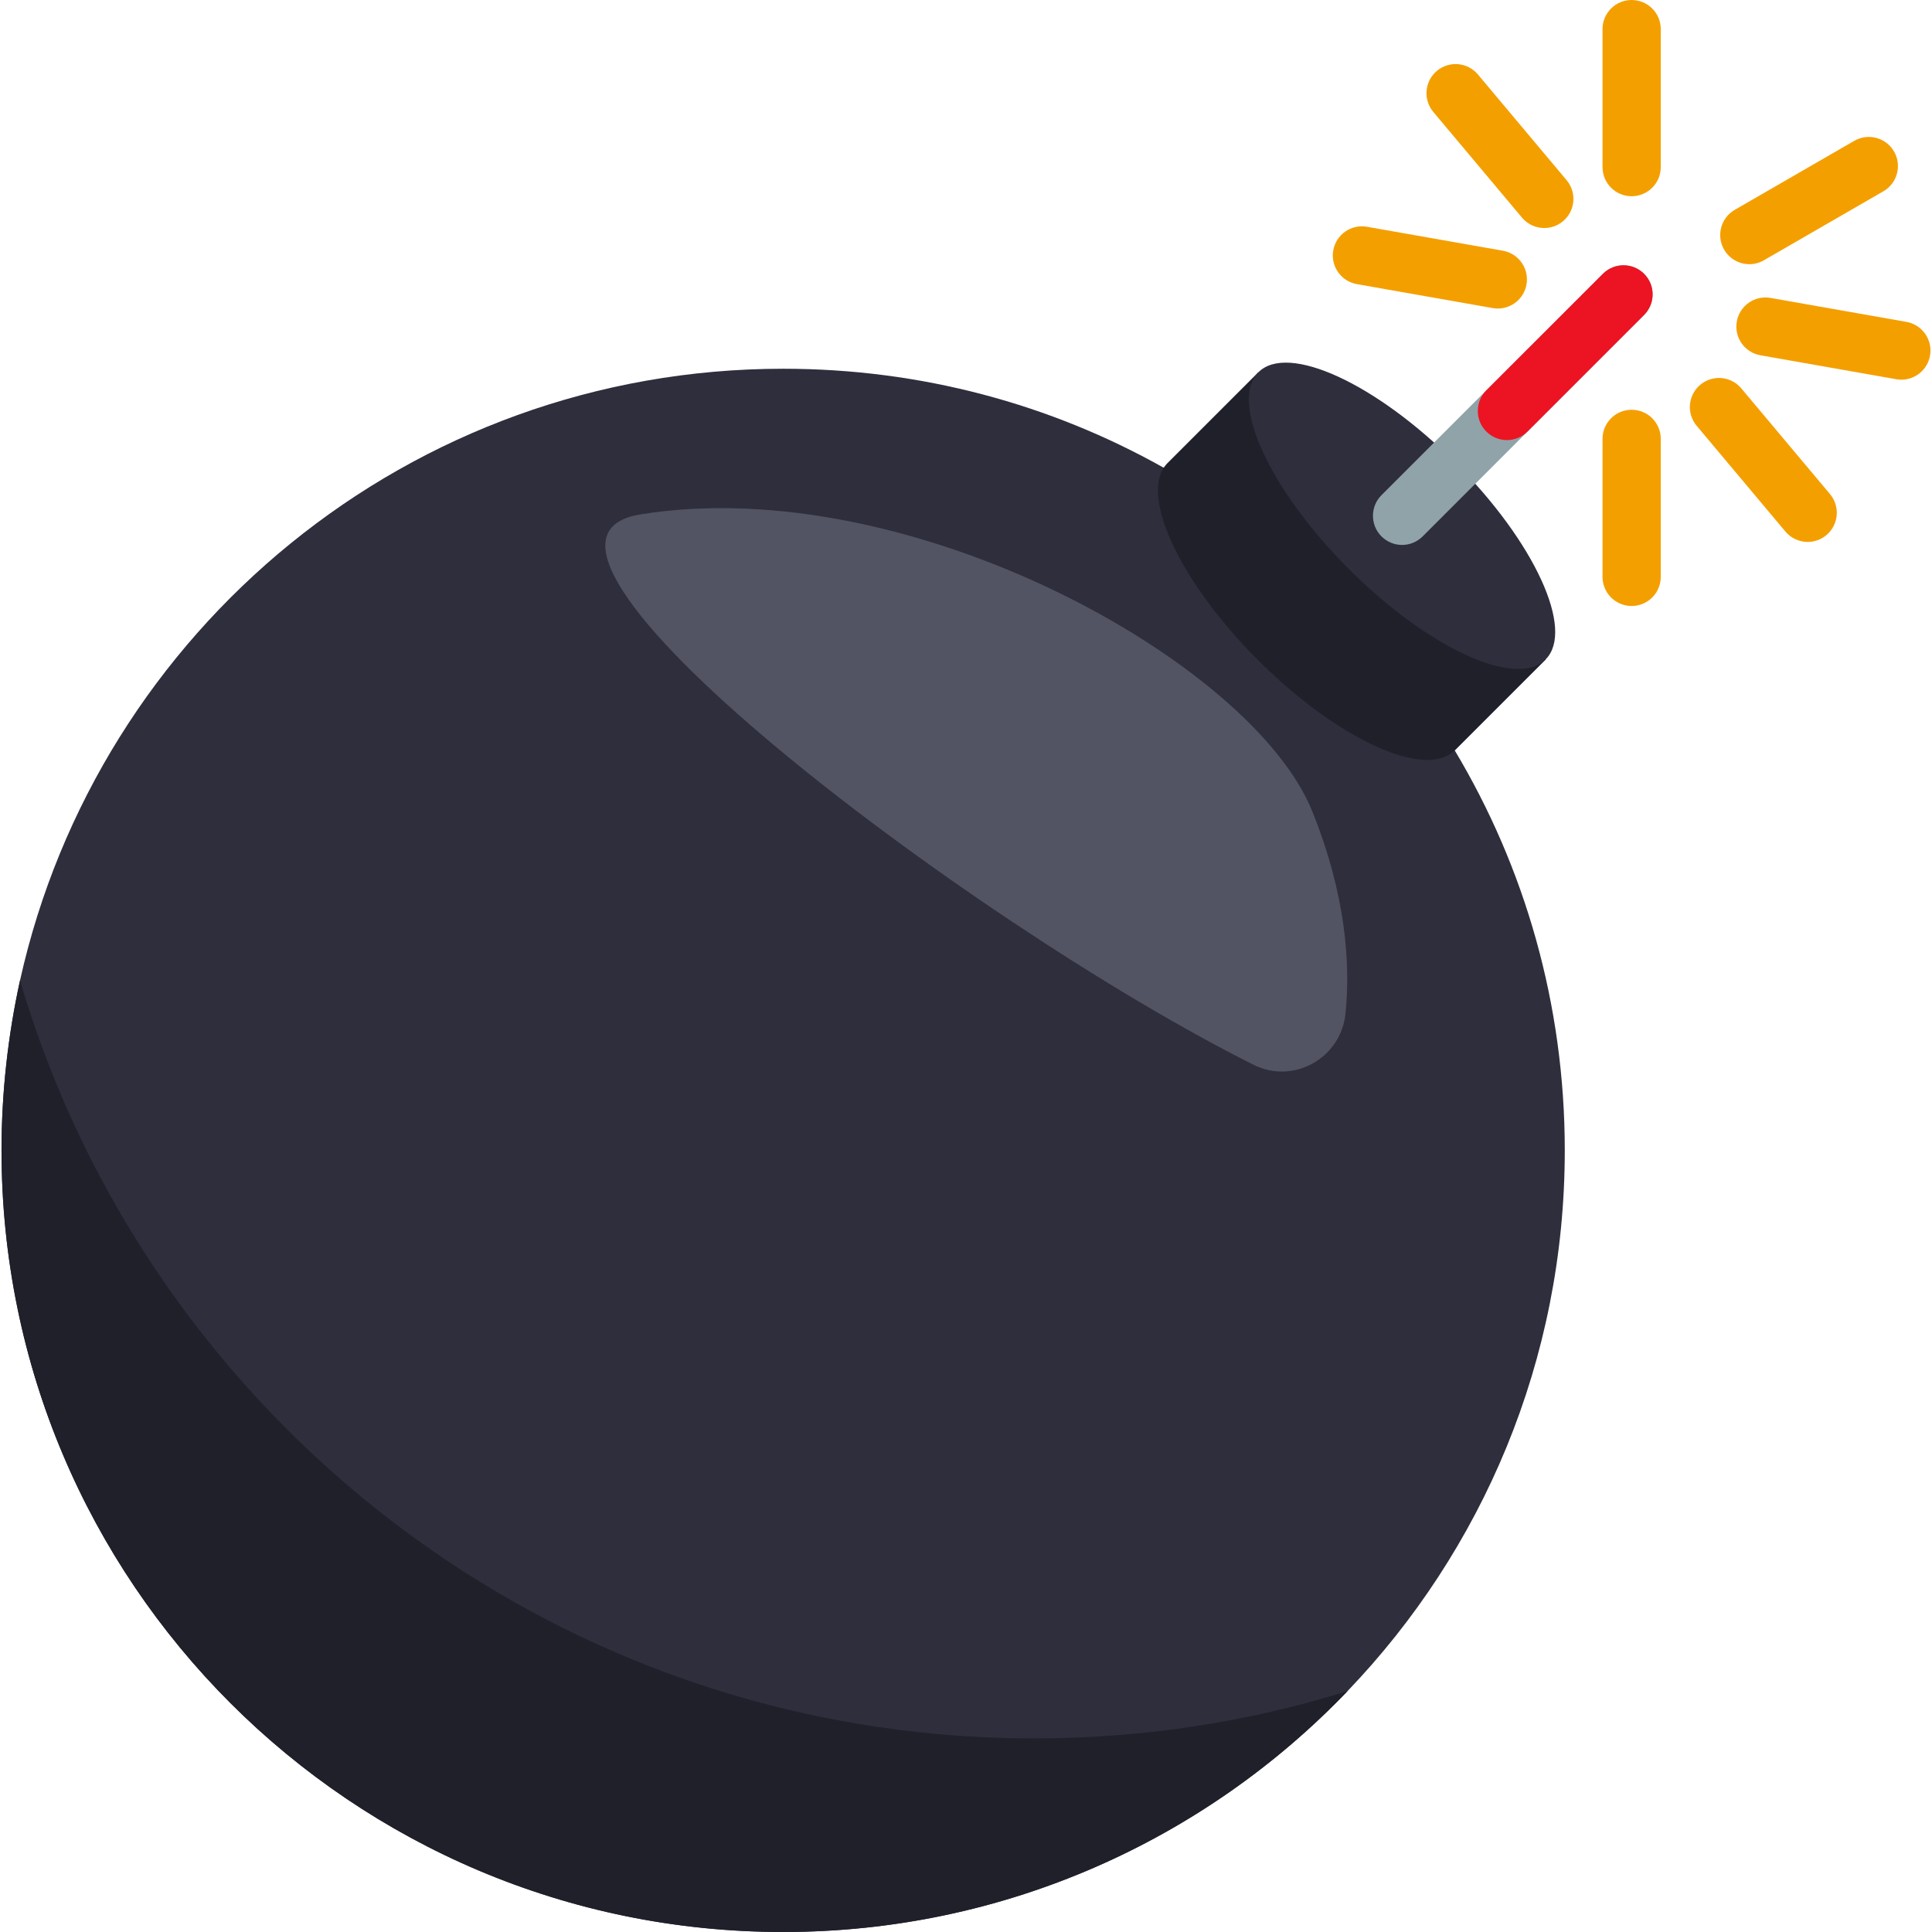
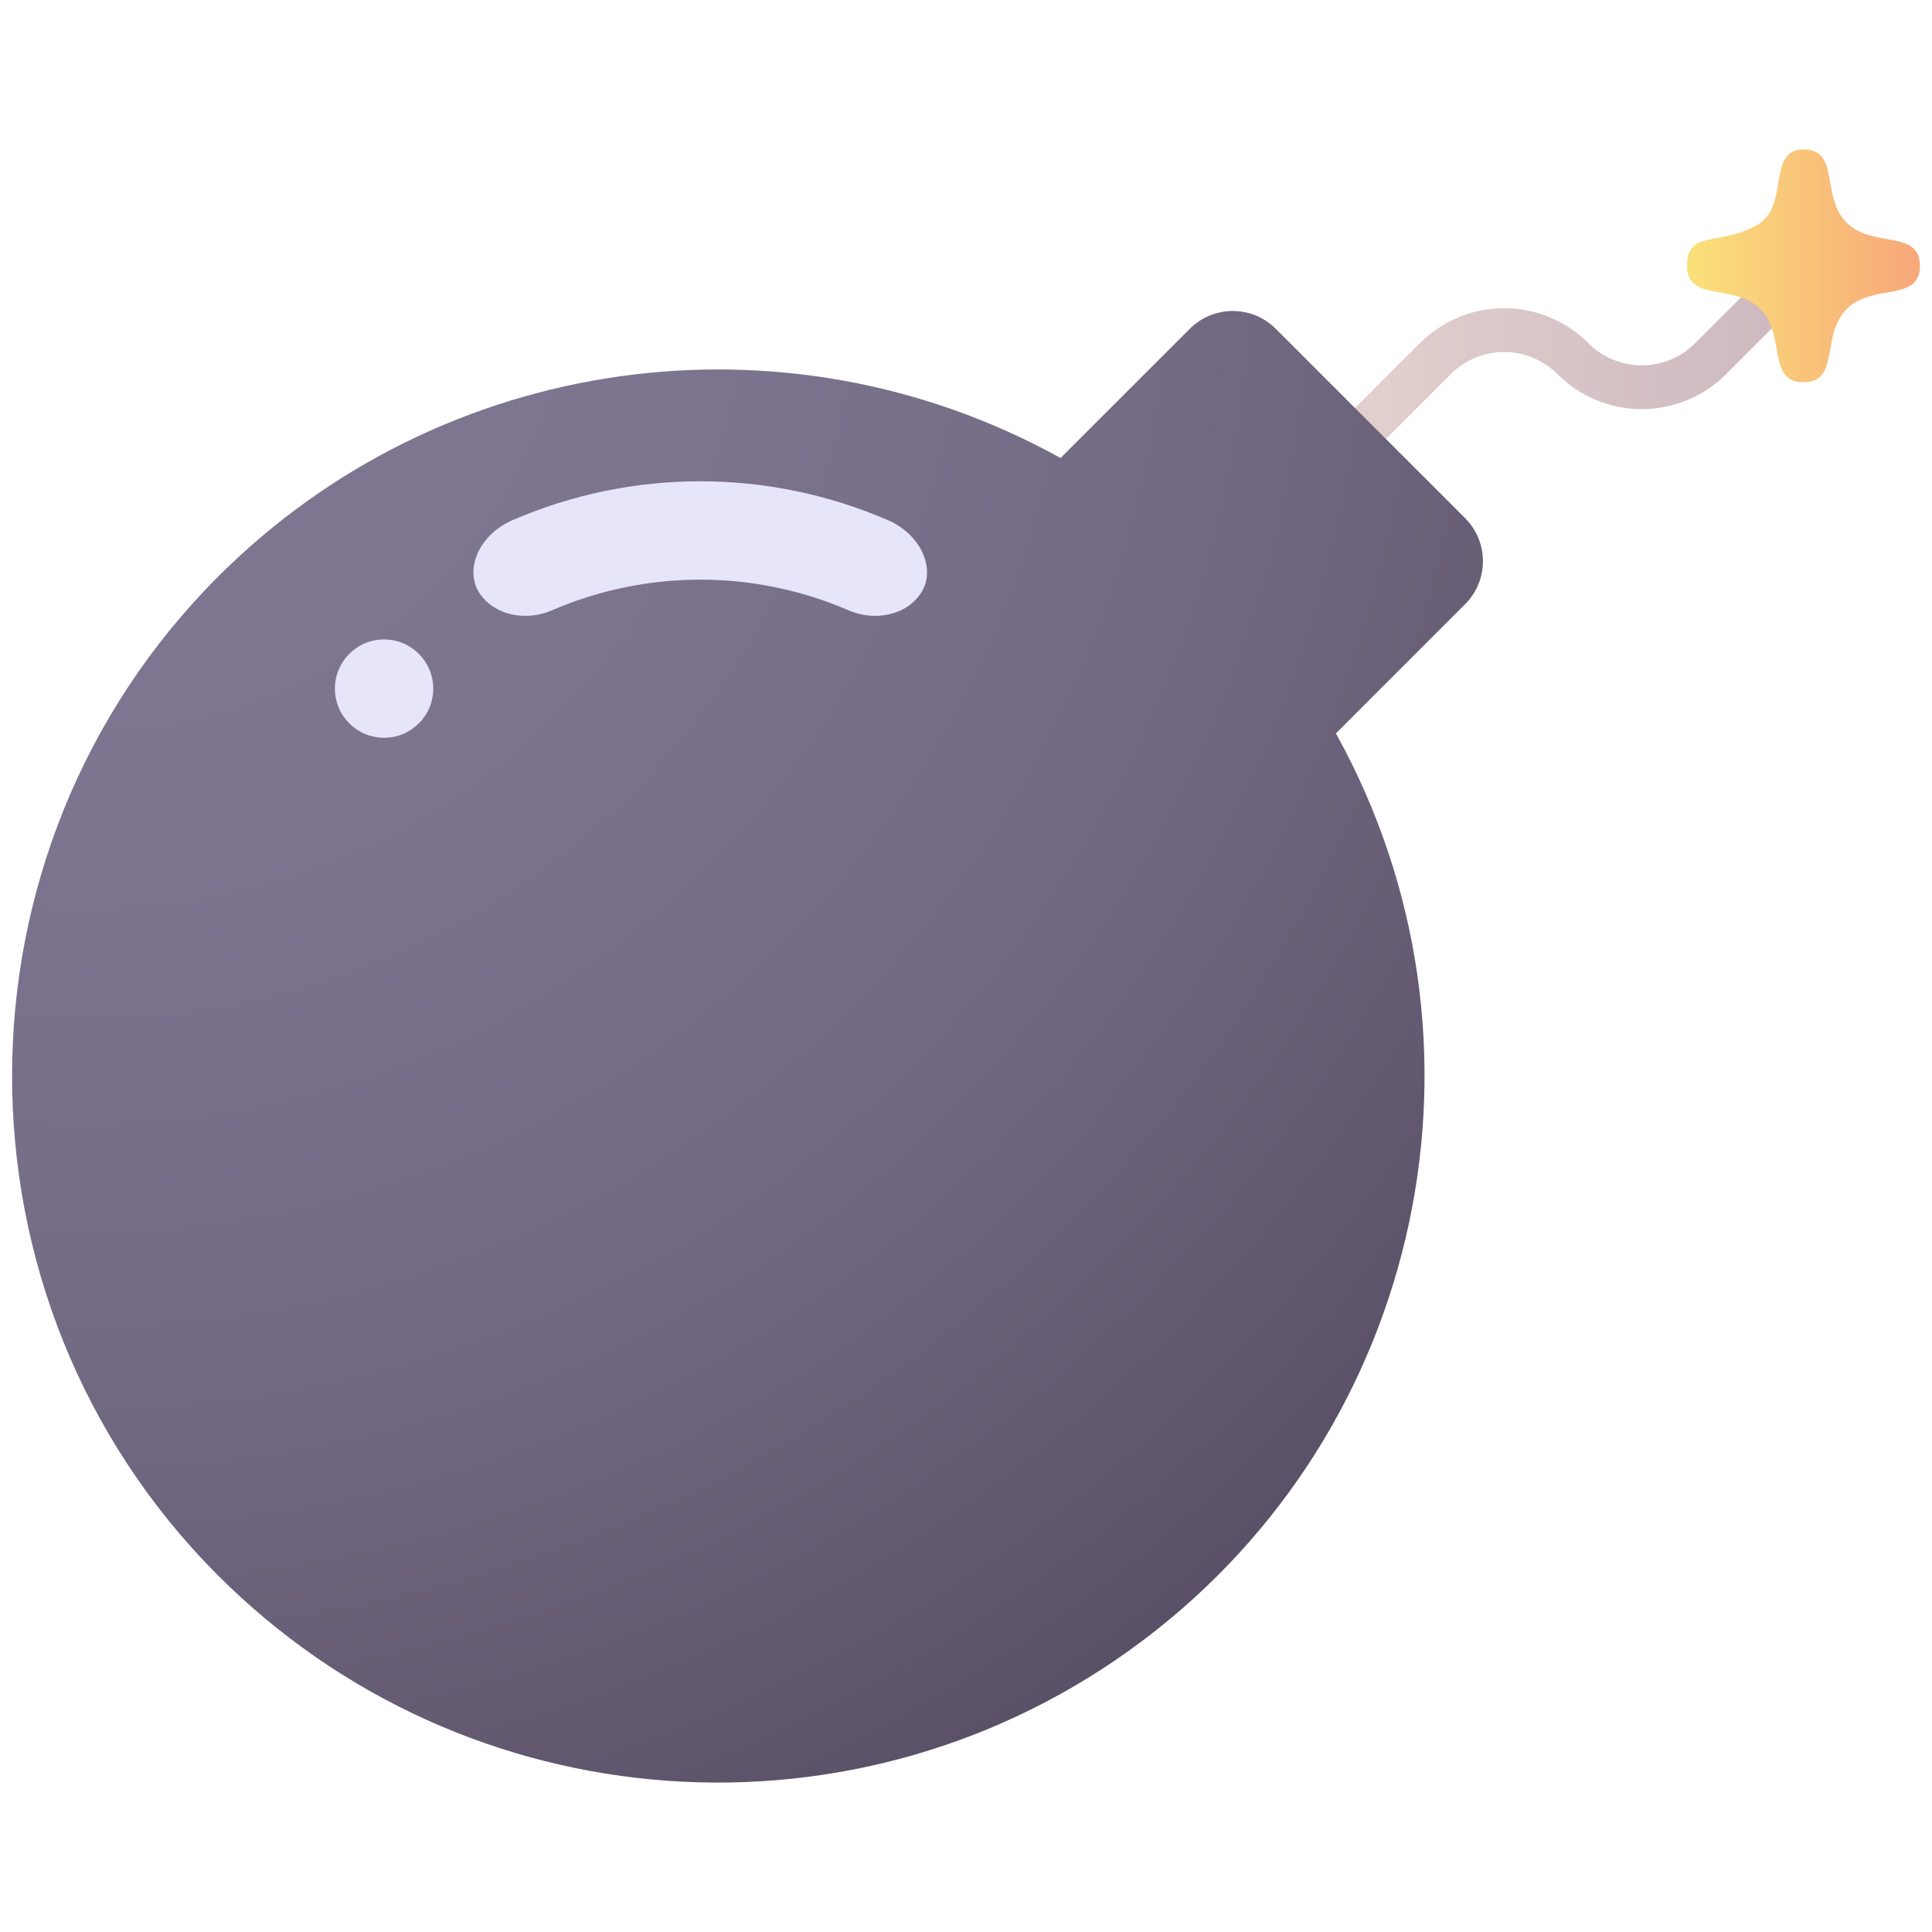
- <svg xmlns="http://www.w3.org/2000/svg" version="1.1" width="512" height="512" x="0" y="0" viewBox="0 0 512.001 512.001" style="enable-background:new 0 0 512 512" xml:space="preserve">
-   <g>
-     <path style="" d="M414.683,304.86c0,55.667-21.885,106.067-57.574,143.3C319.423,487.482,266.298,512,207.543,512  C93.121,512,0.403,419.282,0.403,304.86c0-15.437,1.726-30.512,4.904-45.042C25.921,167.101,108.56,97.721,207.543,97.721  c36.598,0,70.924,9.444,100.709,26.154c0.091,0,0.181,0,0.272,0.091l77.007,74.919C404.058,229.851,414.683,266.085,414.683,304.86z  " fill="#2f2e3c" data-original="#2f2e3c" />
-     <g>
-       <path style="" d="M357.109,448.161c-37.686,39.322-90.811,63.84-149.566,63.84   c-114.422,0-207.14-92.718-207.14-207.14c0-15.437,1.726-30.512,4.904-45.042C39.452,375.966,146.79,460.693,274.017,460.693   C302.895,460.693,330.865,456.333,357.109,448.161z" fill="#20202b" data-original="#20202b" />
-       <path style="" d="M409.665,174.751l-24.134,24.134l-0.025-0.025c-7.787,7.787-31.136-2.939-52.153-23.957   c-21.017-21.017-31.743-44.368-23.957-52.153l-1.144,1.125l25.223-25.223" fill="#20202b" data-original="#20202b" />
+ <svg xmlns="http://www.w3.org/2000/svg" version="1.1" width="512" height="512" x="0" y="0" viewBox="0 0 512 512" style="enable-background:new 0 0 512 512" xml:space="preserve" class="">
+   <g transform="matrix(1.16,0,0,1.16,-40.95989,-40.95931)">
+     <linearGradient id="linear-gradient" gradientUnits="userSpaceOnUse" x1="338.929" x2="448.148" y1="118.376" y2="118.376">
+       <stop offset="0" stop-color="#e3d2cf" />
+       <stop offset="1" stop-color="#ccb7be" />
+     </linearGradient>
+     <radialGradient id="radial-gradient" cx="54.478" cy="90.593" gradientUnits="userSpaceOnUse" r="402.546">
+       <stop offset="0" stop-color="#807792" />
+       <stop offset=".335" stop-color="#7d748f" />
+       <stop offset=".606" stop-color="#746b85" />
+       <stop offset=".855" stop-color="#655c74" />
+       <stop offset="1" stop-color="#594f66" />
+     </radialGradient>
+     <linearGradient id="linear-gradient-2" gradientUnits="userSpaceOnUse" x1="420.72" x2="473.93" y1="96.04" y2="96.04">
+       <stop offset="0" stop-color="#fbe17a" />
+       <stop offset="1" stop-color="#f7a779" />
+     </linearGradient>
+     <g id="Bomb">
+       <path d="m346 141.53-7.071-7.07 20.746-20.745a27.213 27.213 0 0 1 38.523.002 17.226 17.226 0 0 0 24.383.001l18.496-18.495 7.071 7.07-18.492 18.492a27.22 27.22 0 0 1 -38.535-.004 17.22 17.22 0 0 0 -24.373.002z" fill="url(#linear-gradient)" data-original="url(#linear-gradient)" />
+       <path d="m370.03 153.69-21.63-21.63-21.63-21.63a13.888 13.888 0 0 0 -19.65 0l-29.52 29.52a161.477 161.477 0 0 0 -192.34 26.97c-62.8 62.71-62.94 165.27-.31 228.14a161.436 161.436 0 0 0 255.56-192.2l29.52-29.52a13.906 13.906 0 0 0 0-19.65z" fill="url(#radial-gradient)" data-original="url(#radial-gradient)" />
+       <path d="m457.19 86.18c-5.94-5.94-1.47-16.74-9.86-16.74-8.4 0-3.18 13-10.46 17.19-8.75 5.06-16.15 1.01-16.15 9.41s10.81 3.92 16.75 9.86c5.93 5.94 1.46 16.74 9.86 16.74 8.39 0 3.92-10.8 9.86-16.74s16.74-1.46 16.74-9.86-10.8-3.92-16.74-9.86z" fill="url(#linear-gradient-2)" data-original="url(#linear-gradient-2)" />
+       <g fill="#e6e5fa">
+         <path d="m238.17 154.15a107.936 107.936 0 0 0 -85.78 0c-7.78 3.37-10.96 11.4-7.58 16.58 3.38 5.22 10.62 6.57 16.52 4.04a85.438 85.438 0 0 1 67.9 0c5.817 2.502 13.097 1.245 16.52-4.04 3.39-5.18.2-13.21-7.58-16.58z" fill="#e6e5fa" data-original="#e6e5fa" class="" />
+         <path d="m123.05 181.39a11.235 11.235 0 1 0 11.24 11.23 11.235 11.235 0 0 0 -11.24-11.23z" fill="#e6e5fa" data-original="#e6e5fa" class="" />
+       </g>
    </g>
-     <ellipse transform="matrix(0.7071 -0.7071 0.7071 0.7071 12.1727 302.7671)" style="" cx="371.559" cy="136.69" rx="19.937" ry="53.814" fill="#2f2e3c" data-original="#2f2e3c" />
-     <path style="" d="M435.703,83.469l-58.682,58.682c-1.503,1.503-3.479,2.264-5.454,2.264  c-1.976,0-3.952-0.762-5.465-2.264c-3.005-3.015-3.005-7.904,0-10.919l27.746-27.746c0.01-0.01,0.031-0.031,0.041-0.041  l30.895-30.885c3.015-3.015,7.904-3.015,10.919,0C438.719,75.575,438.719,80.454,435.703,83.469z" fill="#8fa3a9" data-original="#8fa3a9" />
-     <path style="" d="M435.703,83.469l-30.895,30.895c-1.503,1.503-3.479,2.264-5.454,2.264  c-1.976,0-3.952-0.762-5.465-2.264c-2.995-3.005-3.005-7.863-0.041-10.878c0.01-0.01,0.031-0.031,0.041-0.041l30.895-30.885  c3.015-3.015,7.904-3.015,10.919,0C438.719,75.575,438.719,80.454,435.703,83.469z" fill="#ec1422" data-original="#ec1422" />
-     <path style="" d="M169.917,136.286c-46.091,7.202,86.471,107.891,162.29,145.894  c10.578,5.302,23.156-1.769,24.356-13.541c1.322-12.969,0.228-31.238-8.808-53.65C331.826,175.485,241.052,124.934,169.917,136.286z  " fill="#525464" data-original="#525464" />
-     <g>
-       <path style="" d="M432.404,52.003c-4.264,0-7.719-3.455-7.719-7.719V7.719c0-4.264,3.455-7.719,7.719-7.719   s7.719,3.455,7.719,7.719v36.566C440.122,48.548,436.666,52.003,432.404,52.003z" fill="#f49f00" data-original="#f49f00" />
-       <path style="" d="M432.404,160.595c-4.264,0-7.719-3.455-7.719-7.719V116.31c0-4.264,3.455-7.719,7.719-7.719   s7.719,3.455,7.719,7.719v36.567C440.122,157.14,436.666,160.595,432.404,160.595z" fill="#f49f00" data-original="#f49f00" />
-       <path style="" d="M409.259,60.43c-2.203,0-4.39-0.938-5.917-2.757L379.838,29.66   c-2.741-3.267-2.315-8.134,0.951-10.874c3.267-2.743,8.134-2.314,10.874,0.951l23.505,28.012c2.741,3.267,2.315,8.134-0.951,10.874   C412.77,59.838,411.01,60.43,409.259,60.43z" fill="#f49f00" data-original="#f49f00" />
-       <path style="" d="M479.06,143.614c-2.203,0-4.39-0.938-5.917-2.757l-23.505-28.011   c-2.741-3.267-2.315-8.134,0.951-10.874c3.265-2.739,8.134-2.314,10.874,0.951l23.505,28.011c2.741,3.267,2.315,8.134-0.951,10.874   C482.571,143.022,480.81,143.614,479.06,143.614z" fill="#f49f00" data-original="#f49f00" />
-       <path style="" d="M396.947,81.764c-0.446,0-0.895-0.038-1.35-0.118l-36.011-6.35c-4.198-0.74-7.001-4.743-6.26-8.941   c0.741-4.197,4.738-7.004,8.941-6.26l36.011,6.35c4.198,0.74,7.001,4.743,6.26,8.941C403.879,79.129,400.622,81.764,396.947,81.764   z" fill="#f49f00" data-original="#f49f00" />
-       <path style="" d="M503.888,100.621c-0.446,0-0.895-0.038-1.35-0.118l-36.01-6.35c-4.198-0.74-7.001-4.743-6.26-8.941   c0.741-4.198,4.74-7.006,8.941-6.26l36.01,6.35c4.198,0.74,7.001,4.743,6.26,8.941C510.819,97.986,507.563,100.621,503.888,100.621   z" fill="#f49f00" data-original="#f49f00" />
-       <path style="" d="M463.597,70.011c-2.668,0-5.261-1.384-6.692-3.86c-2.131-3.692-0.867-8.412,2.825-10.544   l31.668-18.284c3.691-2.129,8.411-0.868,10.544,2.825c2.131,3.692,0.867,8.412-2.825,10.544L467.45,68.976   C466.235,69.677,464.907,70.011,463.597,70.011z" fill="#f49f00" data-original="#f49f00" />
-     </g>
-     <g>
- </g>
-     <g>
- </g>
-     <g>
- </g>
-     <g>
- </g>
-     <g>
- </g>
-     <g>
- </g>
-     <g>
- </g>
-     <g>
- </g>
-     <g>
- </g>
-     <g>
- </g>
-     <g>
- </g>
-     <g>
- </g>
-     <g>
- </g>
-     <g>
- </g>
-     <g>
- </g>
  </g>
</svg>
